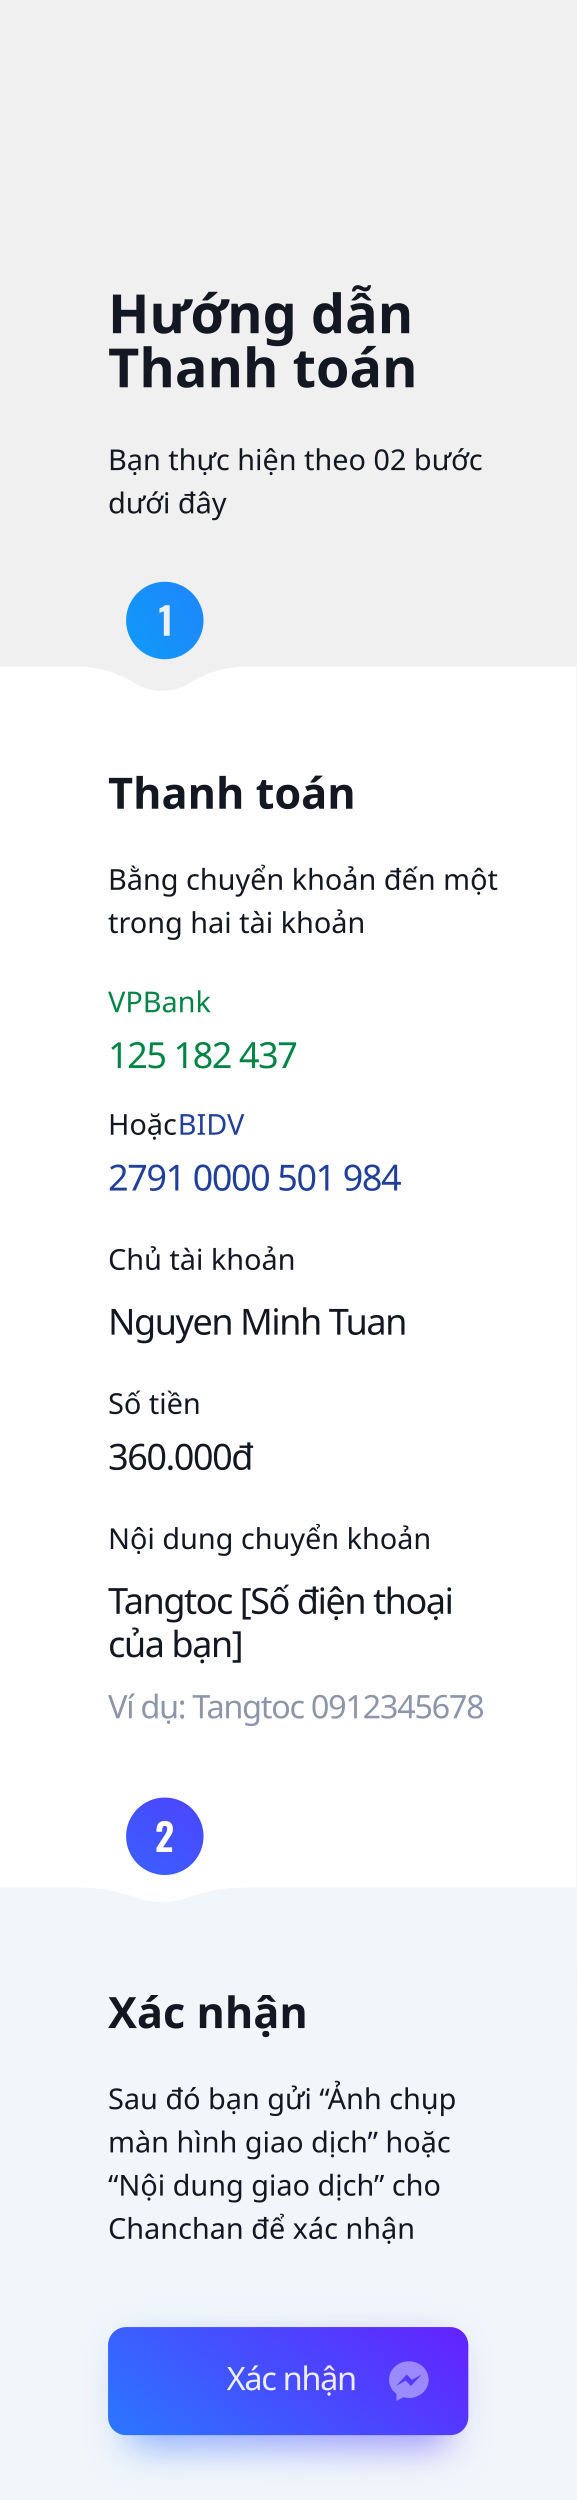
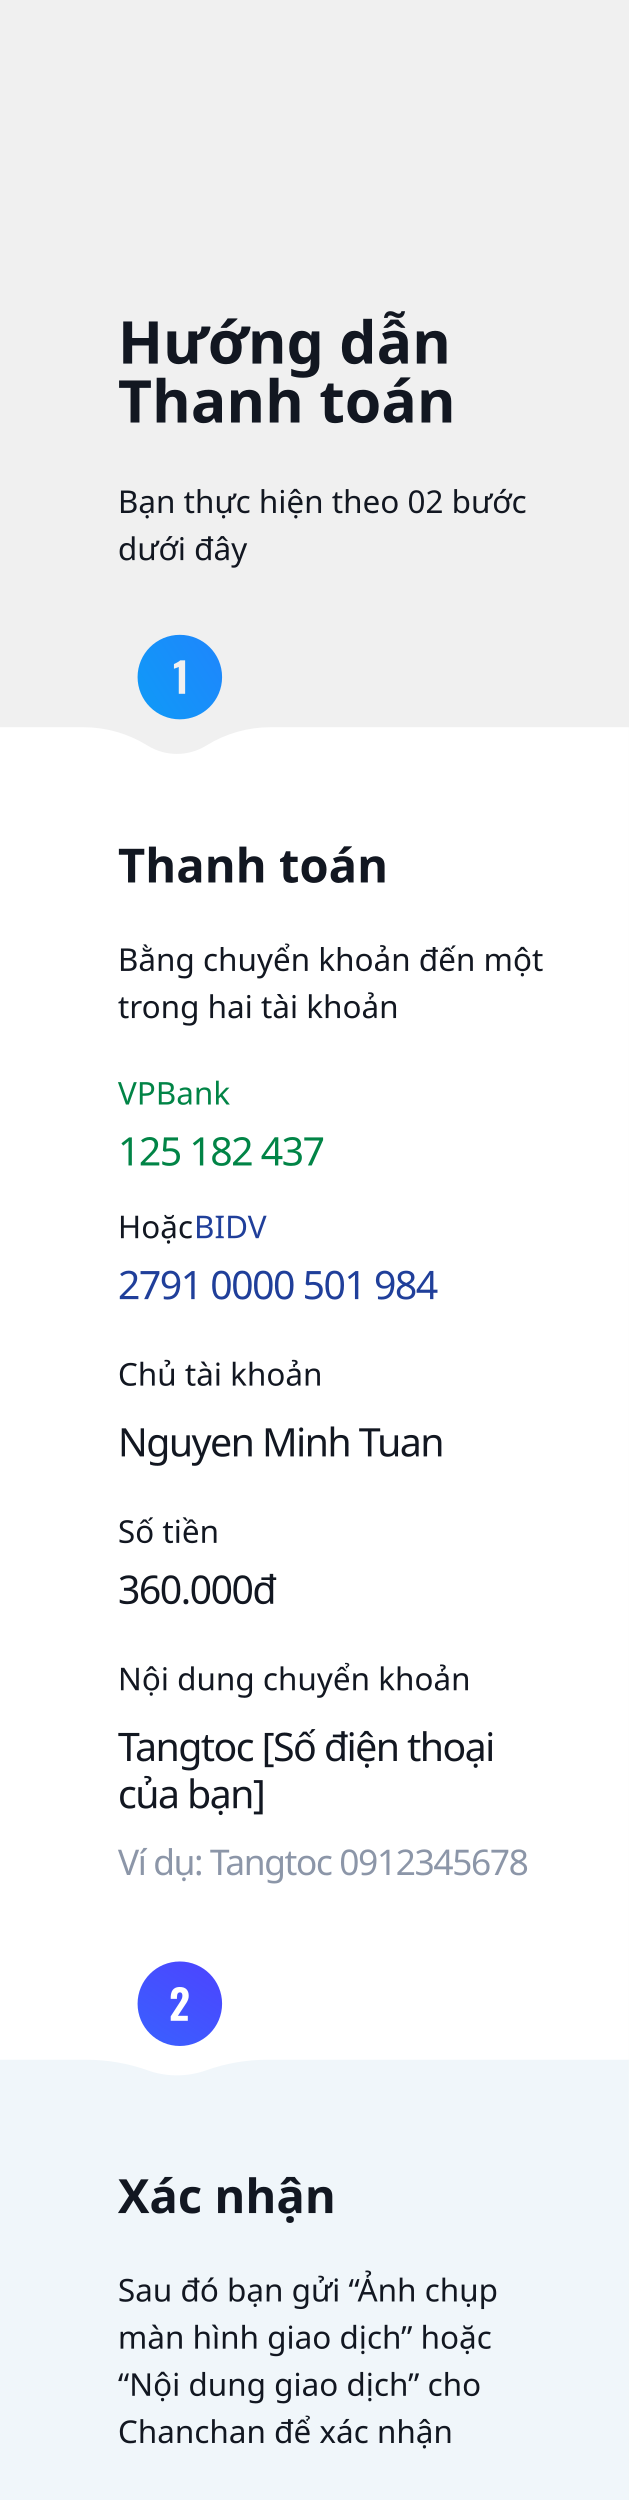
- <svg xmlns="http://www.w3.org/2000/svg" width="320px" height="1388px" viewBox="0 0 320 1388" version="1.1">
+ <svg xmlns="http://www.w3.org/2000/svg" width="320px" height="1272px" viewBox="0 0 320 1272" version="1.1">
  <defs>
-     <linearGradient x1="-39.724%" y1="210.427%" x2="187.738%" y2="-148.591%" id="linearGradient-1">
-       <stop stop-color="#2979FF" offset="0%" />
-       <stop stop-color="#651FFF" offset="100%" />
-       <stop stop-color="#651FFF" offset="100%" />
-     </linearGradient>
-     <linearGradient x1="186.778%" y1="-18.376%" x2="-80.942%" y2="153.657%" id="linearGradient-2">
+     <linearGradient x1="186.778%" y1="-18.376%" x2="-80.942%" y2="153.657%" id="linearGradient-1">
      <stop stop-color="#2979FF" offset="0%" />
      <stop stop-color="#03A9F4" offset="100%" />
    </linearGradient>
-     <linearGradient x1="-13.299%" y1="76.245%" x2="114.089%" y2="25.252%" id="linearGradient-3">
+     <linearGradient x1="-39.724%" y1="210.427%" x2="187.738%" y2="-148.591%" id="linearGradient-2">
      <stop stop-color="#2979FF" offset="0%" />
      <stop stop-color="#651FFF" offset="100%" />
-     </linearGradient>
-     <filter x="-16.7%" y="-52.6%" width="133.3%" height="205.3%" filterUnits="objectBoundingBox" id="filter-4">
-       <feGaussianBlur stdDeviation="10" in="SourceGraphic" />
-     </filter>
-     <linearGradient x1="-13.299%" y1="73.555%" x2="114.089%" y2="27.789%" id="linearGradient-5">
-       <stop stop-color="#2979FF" offset="0%" />
      <stop stop-color="#651FFF" offset="100%" />
    </linearGradient>
  </defs>
  <g id="web" stroke="none" stroke-width="1" fill="none" fill-rule="evenodd">
    <g id="thanhtoan">
      <g id="Group-5" transform="translate(0, 82)">
        <path d="M-8.52651283e-14,1008 L42.342,1008 C53.884,1008 65.196,1004.773 75,998.683 C84.186,992.978 95.814,992.978 105,998.683 C114.804,1004.773 126.116,1008 137.658,1008 L320,1008 L320,1008 L320,288 L-8.52651283e-14,288 L-8.52651283e-14,1008 Z" id="Rectangle" fill="#FFFFFF" transform="translate(160, 648) scale(1, -1) translate(-160, -648) " />
        <g id="Group-11" transform="translate(60, 458)" />
        <g id="Group-11" transform="translate(60, 529)" />
        <g id="Group-8" transform="translate(70, 241)" />
-         <path d="M91.5,916 C103.374,916 113,925.626 113,937.5 C113,949.374 103.374,959 91.5,959 C79.626,959 70,949.374 70,937.5 C70,925.626 79.626,916 91.5,916 Z M91.502,928.98 C90.396,928.98 89.504,929.201 88.825,929.641 C88.145,930.082 87.648,930.695 87.334,931.479 C87.058,932.165 86.903,932.937 86.868,933.794 L86.861,934.167 L86.861,935.007 L90.032,935.007 L90.032,934.209 C90.032,933.761 90.074,933.348 90.158,932.97 C90.242,932.592 90.396,932.288 90.62,932.057 C90.844,931.826 91.166,931.71 91.586,931.71 C91.978,931.71 92.279,931.854 92.489,932.14 C92.699,932.428 92.804,932.844 92.804,933.39 C92.804,933.908 92.716,934.394 92.541,934.85 C92.367,935.304 92.142,935.749 91.87,936.183 C91.688,936.472 91.498,936.771 91.3,937.079 L90.998,937.548 L86.861,943.911 L86.861,946.2 L95.555,946.2 L95.555,943.638 L90.494,943.638 L93.77,938.703 C94.162,938.129 94.529,937.572 94.873,937.034 C95.216,936.495 95.492,935.934 95.702,935.354 C95.912,934.773 96.017,934.139 96.017,933.453 C96.017,932.039 95.639,930.94 94.883,930.156 C94.127,929.372 93,928.98 91.502,928.98 Z" id="Oval-3" fill="url(#linearGradient-1)" />
-         <path d="M91.5,241 C103.374,241 113,250.626 113,262.5 C113,274.374 103.374,284 91.5,284 C79.626,284 70,274.374 70,262.5 C70,250.626 79.626,241 91.5,241 Z M94.195,253.99 L91.675,253.99 C91.521,254.158 91.3,254.34 91.013,254.536 C90.727,254.732 90.422,254.914 90.1,255.082 C89.778,255.25 89.474,255.404 89.186,255.544 C88.957,255.656 88.765,255.75 88.612,255.826 L88.504,255.88 L88.504,258.274 C88.63,258.218 88.805,258.151 89.029,258.075 C89.253,257.998 89.491,257.913 89.743,257.822 C89.995,257.731 90.23,257.647 90.447,257.57 C90.609,257.513 90.746,257.457 90.858,257.403 L90.961,257.35 L90.961,271 L94.195,271 L94.195,253.99 Z" id="Oval-2" fill="url(#linearGradient-2)" />
+         <path d="M91.5,241 C103.374,241 113,250.626 113,262.5 C113,274.374 103.374,284 91.5,284 C79.626,284 70,274.374 70,262.5 C70,250.626 79.626,241 91.5,241 Z M94.195,253.99 L91.675,253.99 C91.521,254.158 91.3,254.34 91.013,254.536 C90.727,254.732 90.422,254.914 90.1,255.082 C89.778,255.25 89.474,255.404 89.186,255.544 C88.957,255.656 88.765,255.75 88.612,255.826 L88.504,255.88 L88.504,258.274 C88.63,258.218 88.805,258.151 89.029,258.075 C89.253,257.998 89.491,257.913 89.743,257.822 C89.995,257.731 90.23,257.647 90.447,257.57 C90.609,257.513 90.746,257.457 90.858,257.403 L90.961,257.35 L90.961,271 L94.195,271 L94.195,253.99 Z" id="Oval-2" fill="url(#linearGradient-1)" />
        <text id="Bạn-thực-hiện-theo-0" font-family="SFCompactDisplay-Light, SF Compact Display" font-size="16" font-weight="300" line-spacing="24" fill="#121721">
          <tspan x="60" y="179">Bạn thực hiện theo 02 bước </tspan>
          <tspan x="60" y="203">dưới đây</tspan>
        </text>
        <text id="Hướng-dẫn-Thanh-toán" font-family="GMVDINPro-CondBlack, GMV DIN Cond" font-size="30" font-style="condensed" font-weight="800" fill="#121721">
          <tspan x="60" y="103">Hướng dẫn</tspan>
          <tspan x="60" y="133">Thanh toán</tspan>
        </text>
        <text id="Thanh-toán" font-family="GMVDINPro-CondBold, GMV DIN Cond" font-size="24" font-style="condensed" font-weight="bold" fill="#121721">
          <tspan x="60" y="367">Thanh toán</tspan>
        </text>
        <text id="Bằng-chuyển-khoản-đế" font-family="SFCompactDisplay-Light, SF Compact Display" font-size="16" font-weight="300" line-spacing="24" fill="#121721">
          <tspan x="60" y="412">Bằng chuyển khoản đến một </tspan>
          <tspan x="60" y="436">trong hai tài khoản</tspan>
        </text>
        <text id="Ví-dụ:-Tangtoc-09123" font-family="SFCompactDisplay-Semibold, SF Compact Display" font-size="18" font-weight="500" letter-spacing="-0.72" fill="#8C96A8">
          <tspan x="60" y="872">Ví dụ: Tangtoc 0912345678</tspan>
        </text>
        <text id="VPBank" font-family="SFCompactDisplay-Light, SF Compact Display" font-size="16" font-weight="300" fill="#018446">
          <tspan x="60" y="480">VPBank</tspan>
        </text>
        <text id="125-182-437" font-family="SFCompactDisplay-Semibold, SF Compact Display" font-size="20" font-weight="500" letter-spacing="-0.8" fill="#018446">
          <tspan x="60" y="511">125 182 437</tspan>
        </text>
        <text id="125182437" font-family="Oswald-Regular_SemiBold, Oswald" font-size="32" font-weight="500" letter-spacing="-1.28" fill="#FFFFFF" fill-opacity="0">
          <tspan x="59" y="505">125182437</tspan>
        </text>
        <text id="Hoặc-BIDV" font-family="SFCompactDisplay-Light, SF Compact Display" font-size="16" font-weight="300">
          <tspan x="60" y="548" fill="#121721">Hoặc </tspan>
          <tspan x="98.703" y="548" fill="#203F9A">BIDV</tspan>
        </text>
        <text id="2791-0000-501-984" font-family="SFCompactDisplay-Semibold, SF Compact Display" font-size="20" font-weight="500" letter-spacing="-0.8" fill="#203F9A">
          <tspan x="60" y="579">2791 0000 501 984</tspan>
        </text>
        <text id="27910000501984" font-family="Oswald-Regular_SemiBold, Oswald" font-size="32" font-weight="500" letter-spacing="-1.28" fill="#FFFFFF" fill-opacity="0">
          <tspan x="59" y="573">27910000501984</tspan>
        </text>
        <text id="360.000đ" font-family="SFCompactDisplay-Semibold, SF Compact Display" font-size="20" font-weight="500" letter-spacing="-0.8" fill="#121721">
          <tspan x="60" y="734">360.000đ </tspan>
        </text>
        <text id="Chủ-tài-khoản" font-family="SFCompactDisplay-Light, SF Compact Display" font-size="16" font-weight="300" line-spacing="24" fill="#121721">
          <tspan x="60" y="623">Chủ tài khoản</tspan>
        </text>
        <text id="Số-tiền" font-family="SFCompactDisplay-Light, SF Compact Display" font-size="16" font-weight="300" fill="#121721">
          <tspan x="60" y="703">Số tiền</tspan>
        </text>
        <text id="Nguyen-Minh-Tuan" font-family="SFCompactDisplay-Semibold, SF Compact Display" font-size="20" font-weight="500" letter-spacing="-0.8" fill="#121721">
          <tspan x="60" y="659">Nguyen Minh Tuan</tspan>
        </text>
        <text id="Nội-dung-chuyển-khoả" font-family="SFCompactDisplay-Light, SF Compact Display" font-size="16" font-weight="300" line-spacing="24" fill="#121721">
          <tspan x="60" y="778">Nội dung chuyển khoản</tspan>
        </text>
        <text id="Tangtoc-[Số-điện-tho" font-family="SFCompactDisplay-Semibold, SF Compact Display" font-size="20" font-weight="500" letter-spacing="-0.8" fill="#121721">
          <tspan x="60" y="814">Tangtoc [Số điện thoại </tspan>
          <tspan x="60" y="838">của bạn]</tspan>
        </text>
      </g>
-       <path d="M0,1388 L44.074,1388 C54.613,1388 65.074,1386.19 75,1382.649 C84.701,1379.189 95.299,1379.189 105,1382.649 C114.926,1386.19 125.387,1388 135.926,1388 L320,1388 L320,1388 L321,1048 L0,1048 L0,1388 Z" id="Rectangle" fill="#F0F6FA" transform="translate(160.5, 1218) scale(1, -1) translate(-160.5, -1218) " />
-       <text id="Sau-đó-bạn-gửi-“Ảnh" font-family="SFCompactDisplay-Light, SF Compact Display" font-size="16" font-weight="300" line-spacing="24" fill="#121721">
-         <tspan x="60" y="1171">Sau đó bạn gửi “Ảnh chụp </tspan>
-         <tspan x="60" y="1195">màn hình giao dịch” hoặc </tspan>
-         <tspan x="60" y="1219">“Nội dung giao dịch” cho </tspan>
-         <tspan x="60" y="1243">Chanchan để xác nhận</tspan>
-       </text>
-       <text id="Xác-nhận" font-family="GMVDINPro-CondBold, GMV DIN Cond" font-size="24" font-style="condensed" font-weight="bold" fill="#121721">
-         <tspan x="60" y="1126">Xác nhận</tspan>
-       </text>
-       <g id="Group-2" transform="translate(60, 1292)">
-         <rect id="Rectangle" fill="url(#linearGradient-3)" opacity="0.5" filter="url(#filter-4)" x="10" y="10" width="180" height="57" rx="10" />
-         <rect id="Rectangle" fill="url(#linearGradient-5)" x="0" y="0" width="200" height="60" rx="10" />
-         <path d="M167,19 C160.925,19 156,23.559 156,29.185 C156,32.39 157.599,35.248 160.099,37.116 L160.099,41 L163.844,38.944 C164.844,39.221 165.903,39.371 167,39.371 C173.075,39.371 178,34.811 178,29.186 C178,23.561 173.075,19 167,19 Z M168.093,32.716 L165.292,29.728 L159.827,32.716 L165.839,26.333 L168.709,29.321 L174.106,26.333 L168.093,32.716 Z" id="Shape" fill="#FFFFFF" opacity="0.414" />
-         <text id="Xác-nhận" opacity="0.9" font-family="SFCompactDisplay-Semibold, SF Compact Display" font-size="18" font-weight="500" letter-spacing="-0.72" fill="#FFFFFF">
-           <tspan x="65.852" y="35">Xác nhận</tspan>
+       <g id="Group-2" transform="translate(0, 998)">
+         <path d="M0,274 L44.074,274 C54.613,274 65.074,272.19 75,268.649 C84.701,265.189 95.299,265.189 105,268.649 C114.926,272.19 125.387,274 135.926,274 L320,274 L320,274 L320,50 L0,50 L0,274 Z" id="Rectangle" fill="#F0F6FA" transform="translate(160, 162) scale(1, -1) translate(-160, -162) " />
+         <path d="M91.5,0 C103.374,0 113,9.626 113,21.5 C113,33.374 103.374,43 91.5,43 C79.626,43 70,33.374 70,21.5 C70,9.626 79.626,0 91.5,0 Z M91.502,12.98 C90.396,12.98 89.504,13.2 88.825,13.642 C88.145,14.082 87.648,14.695 87.334,15.479 C87.058,16.165 86.903,16.937 86.868,17.794 L86.861,18.167 L86.861,19.007 L90.032,19.007 L90.032,18.209 C90.032,17.761 90.074,17.348 90.158,16.97 C90.242,16.592 90.396,16.288 90.62,16.056 C90.844,15.825 91.166,15.71 91.586,15.71 C91.978,15.71 92.279,15.854 92.489,16.14 C92.699,16.427 92.804,16.844 92.804,17.39 C92.804,17.908 92.716,18.395 92.541,18.849 C92.367,19.305 92.142,19.749 91.87,20.183 C91.688,20.472 91.498,20.771 91.3,21.079 L90.998,21.548 L86.861,27.911 L86.861,30.2 L95.555,30.2 L95.555,27.638 L90.494,27.638 L93.77,22.703 C94.162,22.129 94.529,21.573 94.873,21.034 C95.216,20.494 95.492,19.934 95.702,19.354 C95.912,18.773 96.017,18.139 96.017,17.453 C96.017,16.039 95.639,14.94 94.883,14.156 C94.127,13.372 93,12.98 91.502,12.98 Z" id="Oval-3" fill="url(#linearGradient-2)" />
+         <text id="Sau-đó-bạn-gửi-“Ảnh" font-family="SFCompactDisplay-Light, SF Compact Display" font-size="16" font-weight="300" line-spacing="24" fill="#121721">
+           <tspan x="60" y="173">Sau đó bạn gửi “Ảnh chụp </tspan>
+           <tspan x="60" y="197">màn hình giao dịch” hoặc </tspan>
+           <tspan x="60" y="221">“Nội dung giao dịch” cho </tspan>
+           <tspan x="60" y="245">Chanchan để xác nhận</tspan>
+         </text>
+         <text id="Xác-nhận" font-family="GMVDINPro-CondBold, GMV DIN Cond" font-size="24" font-style="condensed" font-weight="bold" fill="#121721">
+           <tspan x="60" y="128">Xác nhận</tspan>
        </text>
      </g>
    </g>
  </g>
</svg>
